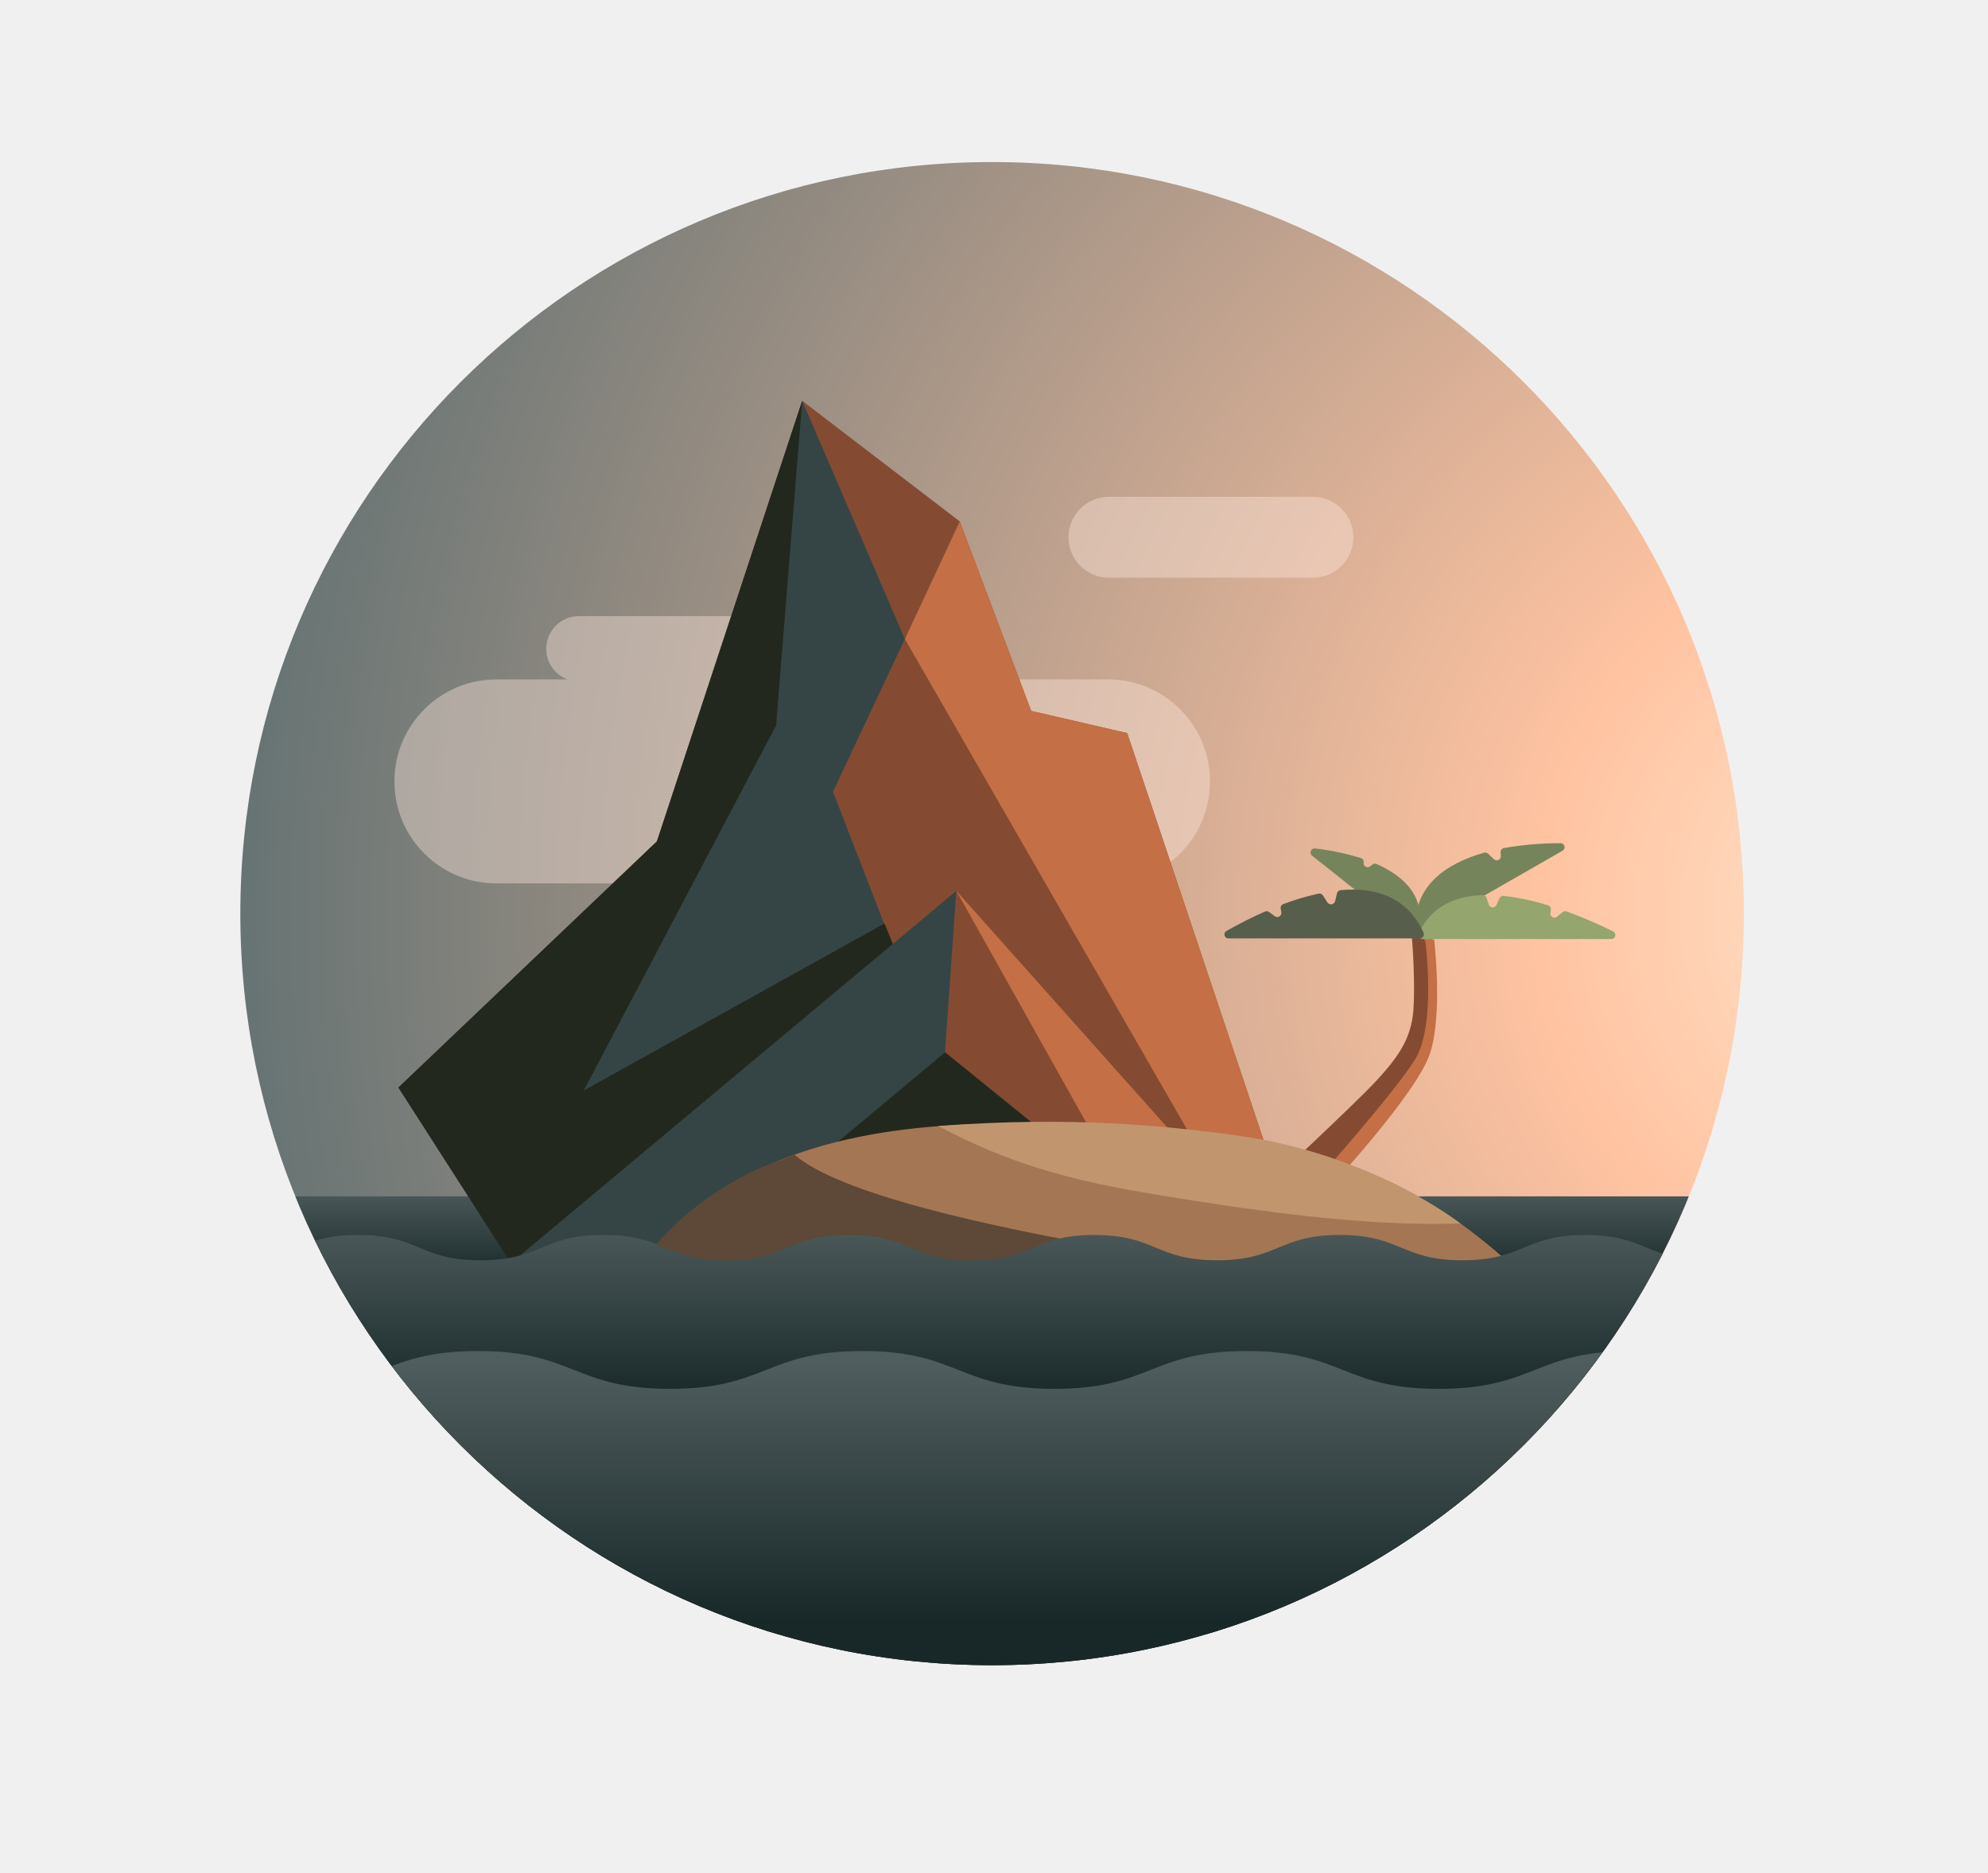
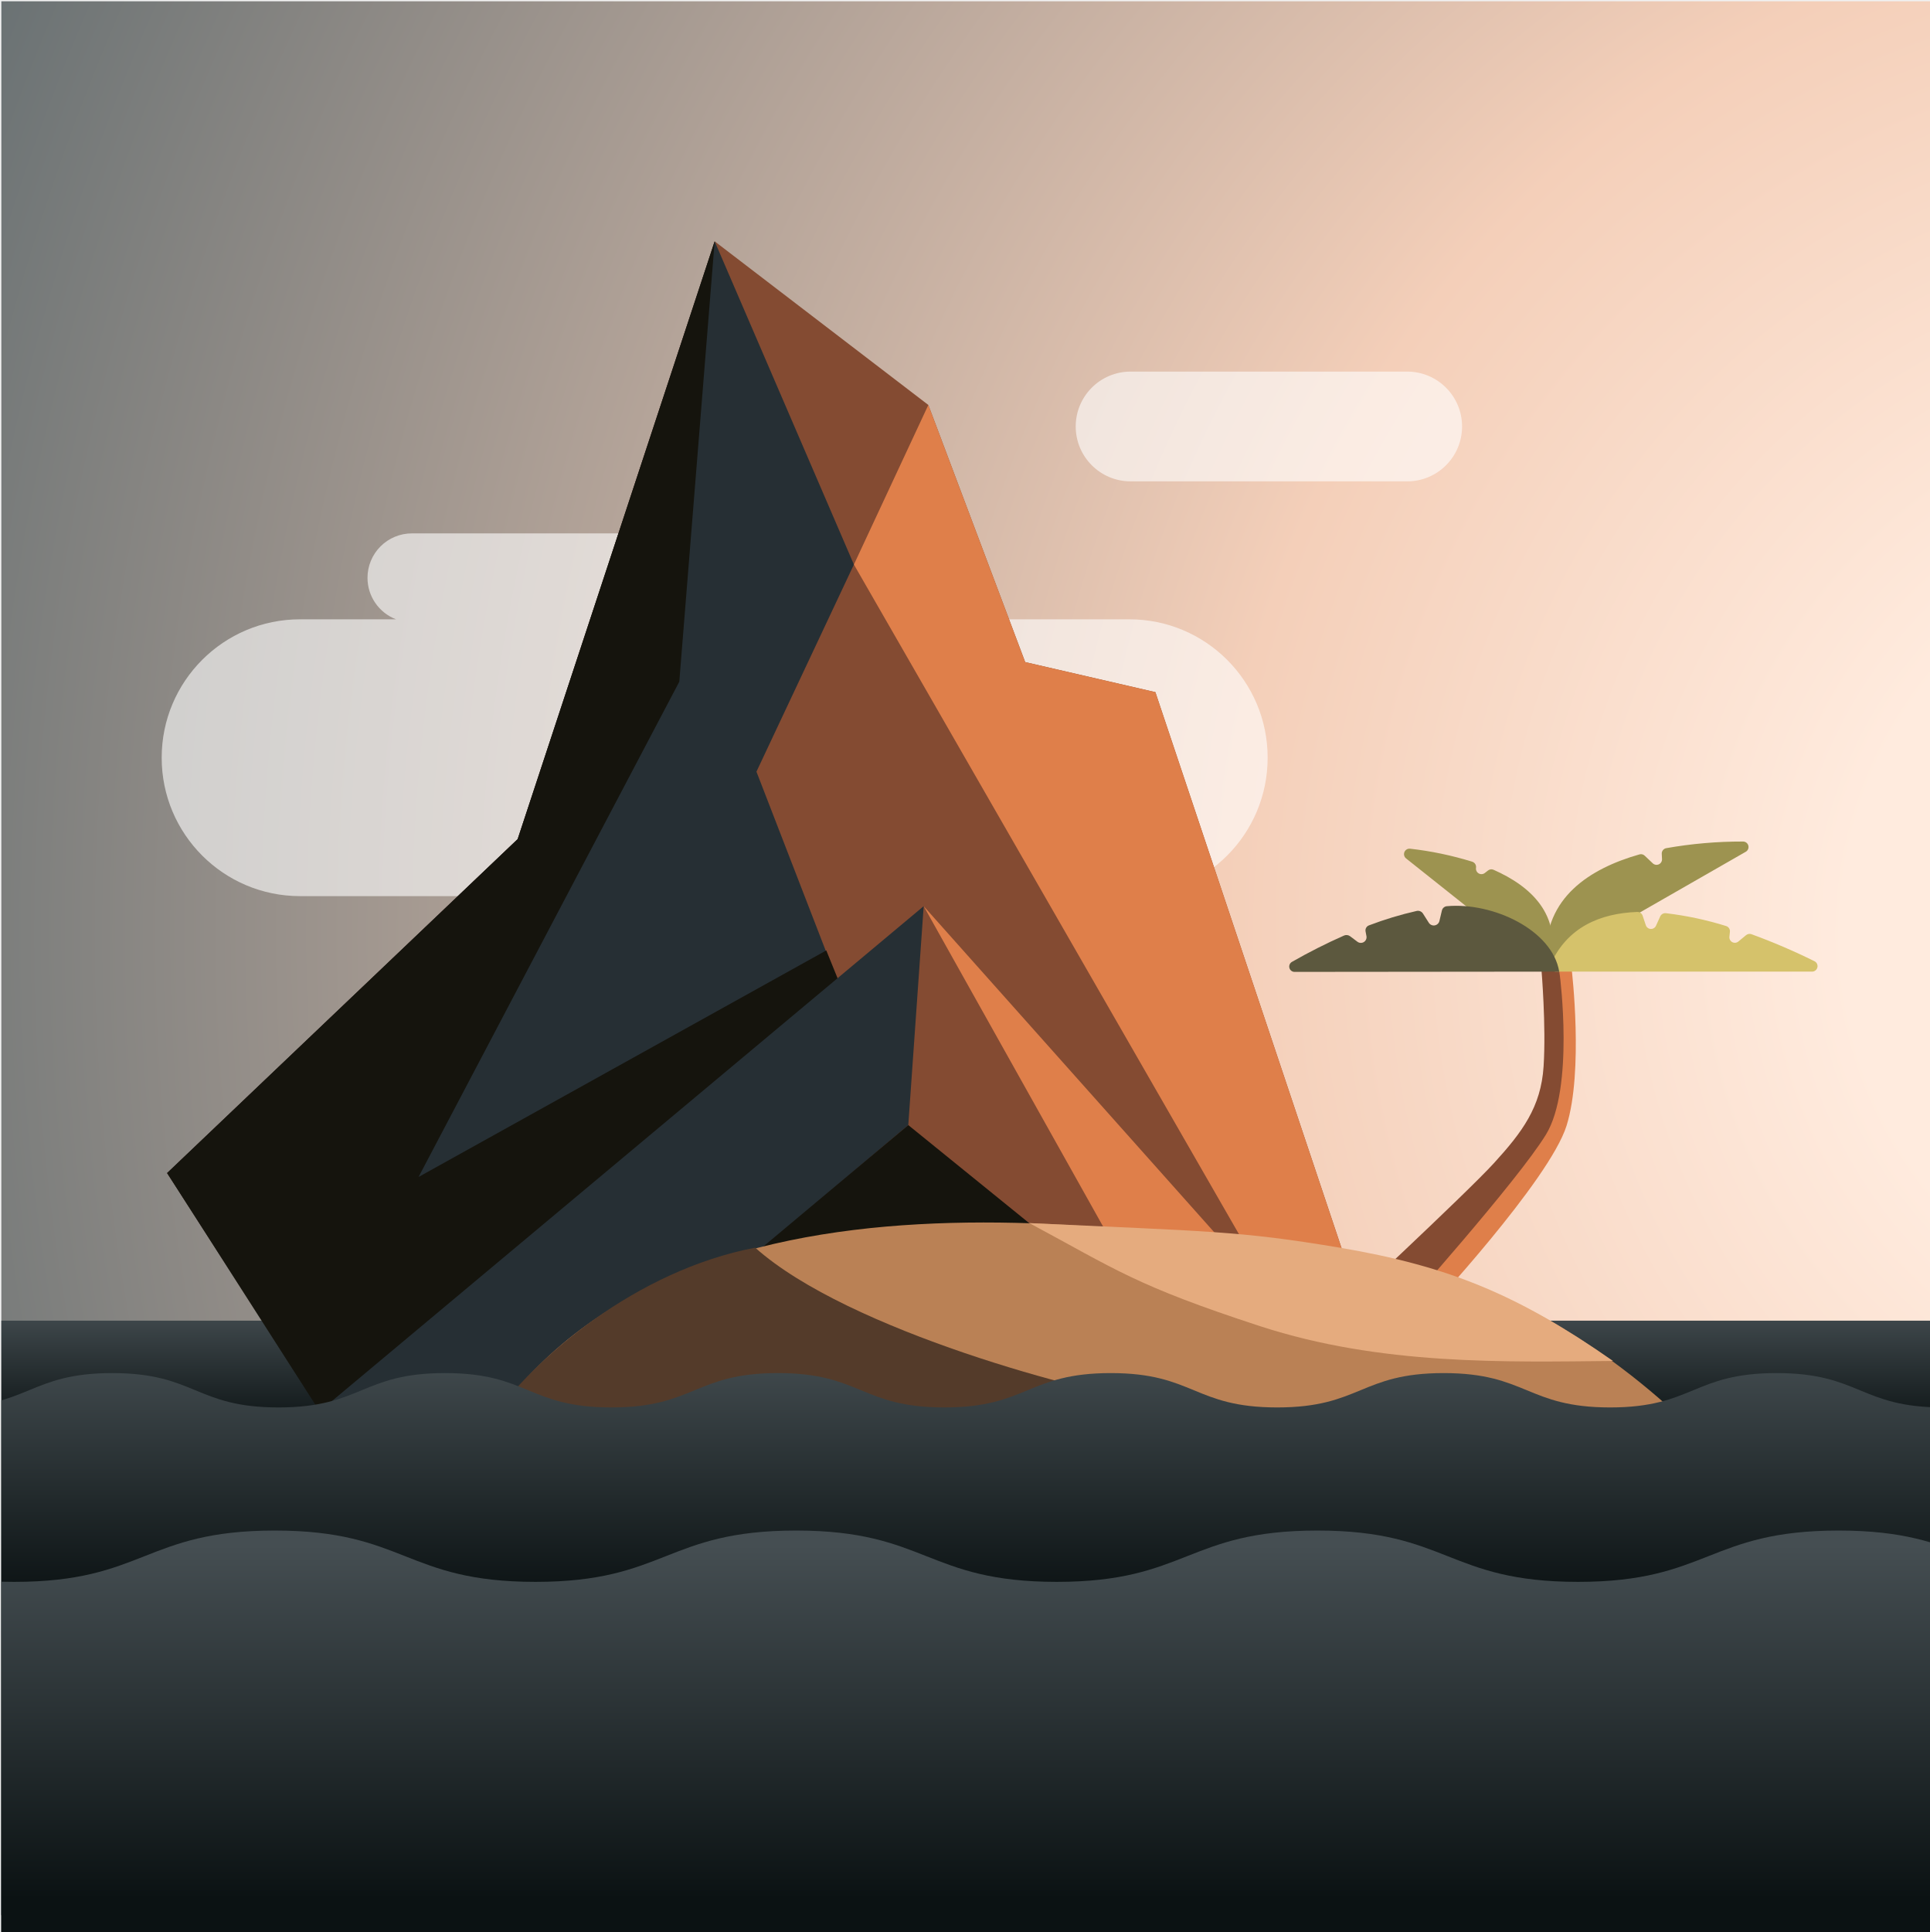
- <svg xmlns="http://www.w3.org/2000/svg" xmlns:xlink="http://www.w3.org/1999/xlink" id="Layer_1" data-name="Layer 1" viewBox="0 0 840.69 791.99">
+ <svg xmlns="http://www.w3.org/2000/svg" xmlns:xlink="http://www.w3.org/1999/xlink" id="Layer_2" data-name="Layer 2" viewBox="0 0 601.73 602.33">
  <defs>
-     <style>.cls-1{fill:none;}.cls-2{clip-path:url(#clip-path);}.cls-3{fill:url(#radial-gradient);}.cls-4{fill:url(#linear-gradient);}.cls-5{fill:#ffe9de;opacity:0.4;}.cls-6{fill:#844b32;}.cls-7{fill:#354546;}.cls-8{fill:#23281e;}.cls-9{fill:#c46f45;}.cls-10{fill:#76845b;}.cls-11{fill:#94a56d;}.cls-12{fill:#585e4c;}.cls-13{fill:#a57653;}.cls-14{fill:#c1966f;}.cls-15{fill:#5e4838;}.cls-16{fill:url(#linear-gradient-2);}.cls-17{fill:url(#linear-gradient-3);}.cls-18{clip-path:url(#clip-path-2);}.cls-19{fill:url(#linear-gradient-4);}</style>
+     <style>.cls-1{fill:none;}.cls-2{clip-path:url(#clip-path);}.cls-3{fill:url(#radial-gradient);}.cls-4{fill:url(#linear-gradient);}.cls-5{fill:#fff;opacity:0.6;}.cls-6{fill:#844b32;}.cls-7{fill:#262f34;}.cls-8{fill:#15140d;}.cls-9{fill:#df7f4a;}.cls-10{fill:#9d9350;}.cls-11{fill:#d5c26b;}.cls-12{fill:#5c583e;}.cls-13{fill:#ba8155;}.cls-14{fill:#e5ab7e;}.cls-15{fill:#543b2a;}.cls-16{fill:url(#linear-gradient-2);}.cls-17{fill:url(#linear-gradient-3);}</style>
    <clipPath id="clip-path">
-       <circle class="cls-1" cx="419.54" cy="386.45" r="317.91" />
+       <rect class="cls-1" x="0.42" y="0.4" width="603.3" height="603.3" />
    </clipPath>
-     <radialGradient id="radial-gradient" cx="818.47" cy="386.85" r="761.57" gradientUnits="userSpaceOnUse">
-       <stop offset="0.02" stop-color="#ffe3ca" />
-       <stop offset="0.22" stop-color="#ffc3a1" />
-       <stop offset="1" stop-color="#5a6d70" />
+     <radialGradient id="radial-gradient" cx="700.95" cy="291.11" r="782.05" gradientUnits="userSpaceOnUse">
+       <stop offset="0.16" stop-color="#ffebde" />
+       <stop offset="0.41" stop-color="#f4cfb9" />
+       <stop offset="1" stop-color="#636d70" />
    </radialGradient>
-     <linearGradient id="linear-gradient" x1="408.46" y1="541.5" x2="408.46" y2="500.7" gradientUnits="userSpaceOnUse">
-       <stop offset="0.02" stop-color="#182828" />
-       <stop offset="1" stop-color="#505d5e" />
+     <linearGradient id="linear-gradient" x1="292.08" y1="447.2" x2="292.08" y2="406.4" gradientUnits="userSpaceOnUse">
+       <stop offset="0.02" stop-color="#0b1213" />
+       <stop offset="1" stop-color="#454e52" />
    </linearGradient>
-     <linearGradient id="linear-gradient-2" x1="418.73" y1="594.2" x2="418.73" y2="513.18" xlink:href="#linear-gradient" />
-     <linearGradient id="linear-gradient-3" x1="458.24" y1="688.73" x2="458.24" y2="575.94" xlink:href="#linear-gradient" />
-     <clipPath id="clip-path-2">
-       <circle class="cls-1" cx="-565.05" cy="58.25" r="317.91" />
-     </clipPath>
-     <linearGradient id="linear-gradient-4" x1="-526.35" y1="360.53" x2="-526.35" y2="247.74" xlink:href="#linear-gradient" />
+     <linearGradient id="linear-gradient-2" x1="302.35" y1="499.9" x2="302.35" y2="418.88" xlink:href="#linear-gradient" />
+     <linearGradient id="linear-gradient-3" x1="341.86" y1="594.43" x2="341.86" y2="481.63" xlink:href="#linear-gradient" />
  </defs>
  <g class="cls-2">
-     <path class="cls-3" d="M421.1,59.94C239,59.94,91.37,207.57,91.37,389.67S239,719.39,421.1,719.39,750.82,571.77,750.82,389.67,603.2,59.94,421.1,59.94ZM205.35,538h0Z" />
-     <polygon class="cls-4" points="109.13 506.04 735.02 506.04 735.02 706.43 81.91 706.43 109.13 506.04" />
-     <path class="cls-5" d="M468.54,287.38H396.7a13.84,13.84,0,0,0,8.91-12.93h0a13.85,13.85,0,0,0-13.86-13.86H244.84A13.85,13.85,0,0,0,231,274.45h0a13.84,13.84,0,0,0,8.91,12.93H209.94a43.14,43.14,0,0,0-43.14,43.15h0a43.14,43.14,0,0,0,43.14,43.15h258.6a43.14,43.14,0,0,0,43.14-43.15h0A43.14,43.14,0,0,0,468.54,287.38Z" />
-     <polygon class="cls-6" points="210.15 524.58 168.49 460.02 277.81 355.91 339.24 169.54 405.87 220.55 436.07 300.72 476.67 310.1 548.51 524.58 210.15 524.58 210.15 524.58" />
-     <polygon class="cls-7" points="339.24 169.54 277.81 355.91 168.49 460.02 210.15 524.58 425.71 524.64 352.27 334.88 382.66 270.3 339.24 169.54" />
-     <polyline class="cls-8" points="246.9 461.24 374.05 390.61 436.25 543.86 222.16 543.86 168.49 460.02 277.81 355.91 339.24 169.54 328.21 306.83 246.9 461.24" />
-     <polyline class="cls-9" points="382.66 270.3 528.99 524.72 548.51 524.58 476.67 310.1 436.07 300.72 405.87 220.55 382.66 270.3" />
-     <rect class="cls-5" x="451.83" y="210.15" width="120.48" height="34.22" rx="17.11" />
-     <polygon class="cls-6" points="261.22 502.79 291.64 488.51 326.69 473.08 350.88 431.9 404.42 376.81 512.81 524.3 261.22 502.79" />
-     <polyline class="cls-9" points="404.42 376.81 475.22 503.2 535.18 523.53 404.42 376.81" />
-     <polyline class="cls-7" points="404.42 376.81 399.62 445.06 293.67 534.53 219.9 531.09 404.42 376.81" />
-     <polygon class="cls-8" points="281.63 543.86 399.62 445.06 447.34 483.75 411.67 544.65 281.63 543.86" />
-     <path class="cls-6" d="M531.16,505.89s42.36-39.39,51.12-49,14.63-17.41,15.45-30.09-.66-30.15-.66-30.15l8.2-.87A267.8,267.8,0,0,1,607,427.54c0,18.87-10.48,31.61-18.13,40.49s-35.63,37.5-35.63,37.5" />
-     <path class="cls-9" d="M602.81,398.52s4.54,35-4.34,49.5-45,54.94-45,54.94l8,.23s38-40.87,43.36-57.9,1.65-47.9,1.65-47.9l-4.33-.46Z" />
-     <path class="cls-10" d="M660.71,359.89l-59.65,34.19a1.71,1.71,0,0,1-2.56-1.41c-.55-18.52,13.63-27.58,29.13-32a1.68,1.68,0,0,1,1.64.41l2.51,2.38a1.71,1.71,0,0,0,2.88-1.33l-.08-1.63a1.71,1.71,0,0,1,1.39-1.77,135.36,135.36,0,0,1,23.9-2.07A1.71,1.71,0,0,1,660.71,359.89Z" />
-     <path class="cls-10" d="M597.11,395.54,554.8,361.89a1.71,1.71,0,0,1,1.26-3,106.11,106.11,0,0,1,19.44,4.07,1.72,1.72,0,0,1,1.16,1.9h0a1.7,1.7,0,0,0,2.73,1.61l1-.78a1.69,1.69,0,0,1,1.73-.22c11.67,5.15,21.26,14,17.71,29.13A1.72,1.72,0,0,1,597.11,395.54Z" />
-     <path class="cls-11" d="M681.43,397.22H601.52a1.71,1.71,0,0,1-1.57-2.4c5.25-11.47,15.39-15.77,27-16.21a1.7,1.7,0,0,1,1.66,1.15l1,2.95a1.72,1.72,0,0,0,3.18.15l1.31-2.91a1.72,1.72,0,0,1,1.74-1,103.26,103.26,0,0,1,18.8,4,1.7,1.7,0,0,1,1.19,1.86l-.19,1.46a1.71,1.71,0,0,0,2.78,1.54l2.42-2a1.71,1.71,0,0,1,1.67-.28A191.64,191.64,0,0,1,682.19,394,1.71,1.71,0,0,1,681.43,397.22Z" />
-     <path class="cls-12" d="M600.39,396.93H519.57a1.67,1.67,0,0,1-.94-3.12,177.89,177.89,0,0,1,16.24-8.21,1.89,1.89,0,0,1,1.88.21l2.25,1.7a1.78,1.78,0,0,0,2.88-1.62l-.3-1.6a1.66,1.66,0,0,1,1.09-1.86A108.15,108.15,0,0,1,557.53,378a1.85,1.85,0,0,1,1.94.79l1.85,2.91a1.82,1.82,0,0,0,3.28-.5l.8-3.37a1.76,1.76,0,0,1,1.57-1.31c14.48-1.28,28.07,2.65,35.07,18.11A1.7,1.7,0,0,1,600.39,396.93Z" />
-     <path class="cls-13" d="M265.13,544.57H648.59S603.1,493,541.82,486.41,324.55,445.8,265.13,544.57Z" />
-     <path class="cls-14" d="M617.57,517.52c-40.25,1.47-88.45-5.61-127.43-12-40.31-6.57-64.49-14-93.42-29.23,56-4.16,95.36-.28,127,4.1C580.53,488.3,617.57,517.52,617.57,517.52Z" />
-     <path class="cls-15" d="M336,488.44c37.34,32.77,250.5,56.13,250.5,56.13H318.87l-50.09-7.13c13.74-19.78,31.7-33.64,52-43.16" />
-     <path class="cls-16" d="M774.21,522.38c-26,0-26,10.71-51.91,10.71s-26-10.71-51.91-10.71-26,10.71-51.91,10.71-26-10.71-51.91-10.71-26,10.71-51.9,10.71-25.95-10.71-51.9-10.71-26,10.71-51.91,10.71-25.95-10.71-51.9-10.71-26,10.71-51.91,10.71-25.95-10.71-51.9-10.71-26,10.71-51.91,10.71-26-10.71-51.9-10.71-25.95,10.71-51.9,10.71-25.95-10.71-51.9-10.71v169H789.92Z" />
-     <path class="cls-17" d="M1014.89,571.47c-40.64,0-40.64,16-81.29,16s-40.64-16-81.29-16-40.64,16-81.28,16-40.64-16-81.28-16-40.64,16-81.28,16-40.63-16-81.27-16-40.64,16-81.28,16-40.64-16-81.28-16-40.64,16-81.28,16-40.64-16-81.28-16-40.64,16-81.28,16-40.63-16-81.27-16-40.63,16-81.27,16-40.64-16-81.28-16V824H1039.5Z" />
-   </g>
-   <g class="cls-18">
-     <path class="cls-19" d="M30.3,243.28c-40.64,0-40.64,16-81.29,16s-40.64-16-81.29-16-40.64,16-81.28,16-40.64-16-81.28-16-40.64,16-81.28,16-40.63-16-81.27-16-40.64,16-81.28,16-40.64-16-81.28-16-40.64,16-81.28,16-40.64-16-81.28-16-40.64,16-81.28,16-40.63-16-81.27-16-40.64,16-81.27,16-40.64-16-81.28-16V495.79H54.91Z" />
+     <rect class="cls-3" x="-45.7" y="-44.59" width="677.18" height="677.18" />
+     <polygon class="cls-4" points="-7.25 411.74 618.64 411.74 618.64 612.13 -34.47 612.13 -7.25 411.74" />
+     <path class="cls-5" d="M352.16,193.08H280.32a13.84,13.84,0,0,0,8.91-12.93h0a13.85,13.85,0,0,0-13.86-13.86H128.46a13.85,13.85,0,0,0-13.86,13.86h0a13.84,13.84,0,0,0,8.91,12.93H93.56a43.14,43.14,0,0,0-43.14,43.15h0a43.14,43.14,0,0,0,43.14,43.15h258.6a43.14,43.14,0,0,0,43.14-43.15h0A43.14,43.14,0,0,0,352.16,193.08Z" />
+     <polygon class="cls-6" points="93.77 430.27 52.11 365.72 161.43 261.61 222.86 75.24 289.49 126.25 319.69 206.42 360.29 215.79 432.13 430.27 93.77 430.27 93.77 430.27" />
+     <polygon class="cls-7" points="222.86 75.24 161.43 261.61 52.11 365.72 93.77 430.27 309.33 430.34 235.89 240.58 266.28 176 222.86 75.24" />
+     <polyline class="cls-8" points="130.52 366.94 257.67 296.31 319.87 449.56 105.78 449.56 52.11 365.72 161.43 261.61 222.86 75.24 211.83 212.53 130.52 366.94" />
+     <polyline class="cls-9" points="266.28 176 412.61 430.42 432.13 430.27 360.29 215.79 319.69 206.42 289.49 126.25 266.28 176" />
+     <rect class="cls-5" x="335.45" y="115.85" width="120.48" height="34.22" rx="17.11" />
+     <polygon class="cls-6" points="144.84 408.49 175.26 394.21 210.31 378.78 234.5 337.6 288.04 282.51 396.43 430 144.84 408.49" />
+     <polyline class="cls-9" points="288.04 282.51 358.84 408.9 418.8 429.23 288.04 282.51" />
+     <polyline class="cls-7" points="288.04 282.51 283.24 350.76 177.29 440.23 103.52 436.79 288.04 282.51" />
+     <polygon class="cls-8" points="165.25 449.56 283.24 350.76 330.96 389.45 295.29 450.35 165.25 449.56" />
+     <path class="cls-6" d="M414.78,411.59s42.36-39.39,51.12-49,14.63-17.41,15.45-30.1-.66-30.14-.66-30.14l8.2-.87a267.8,267.8,0,0,1,1.69,31.77c0,18.86-10.48,31.61-18.13,40.49s-35.63,37.5-35.63,37.5" />
+     <path class="cls-9" d="M486.43,304.22s4.54,35-4.34,49.5-45,54.94-45,54.94l8.05.22s38-40.86,43.36-57.89,1.64-48.53,1.64-48.53l-4-.17Z" />
+     <path class="cls-10" d="M544.33,265.59l-59.65,34.19a1.71,1.71,0,0,1-2.56-1.41c-.55-18.52,13.63-27.59,29.13-32a1.68,1.68,0,0,1,1.64.41l2.51,2.38a1.71,1.71,0,0,0,2.88-1.33l-.08-1.63a1.7,1.7,0,0,1,1.39-1.77,135.36,135.36,0,0,1,23.9-2.07A1.71,1.71,0,0,1,544.33,265.59Z" />
+     <path class="cls-10" d="M480.73,301.24l-42.31-33.65a1.71,1.71,0,0,1,1.26-3,105.28,105.28,0,0,1,19.44,4.07,1.72,1.72,0,0,1,1.16,1.9h0a1.71,1.71,0,0,0,2.74,1.61l1-.78a1.67,1.67,0,0,1,1.73-.22c11.67,5.15,21.26,14,17.71,29.13A1.72,1.72,0,0,1,480.73,301.24Z" />
+     <path class="cls-11" d="M565.05,302.92H485.14a1.71,1.71,0,0,1-1.57-2.4c5.25-11.47,15.39-15.78,27-16.21a1.7,1.7,0,0,1,1.66,1.15l1,3a1.71,1.71,0,0,0,3.18.14l1.31-2.9a1.75,1.75,0,0,1,1.74-1,104.14,104.14,0,0,1,18.8,4,1.7,1.7,0,0,1,1.19,1.86L539.3,292a1.71,1.71,0,0,0,2.78,1.54l2.42-2a1.74,1.74,0,0,1,1.67-.29,193.63,193.63,0,0,1,19.64,8.42A1.71,1.71,0,0,1,565.05,302.92Z" />
+     <path class="cls-12" d="M403.82,303a1.67,1.67,0,0,1-.94-3.12,175.34,175.34,0,0,1,16.24-8.21,1.89,1.89,0,0,1,1.88.21l2.25,1.69a1.78,1.78,0,0,0,2.88-1.61l-.3-1.61a1.67,1.67,0,0,1,1.09-1.86A109.52,109.52,0,0,1,441.78,284a1.85,1.85,0,0,1,1.94.79l1.85,2.91a1.82,1.82,0,0,0,3.28-.5l.8-3.37a1.74,1.74,0,0,1,1.57-1.31c14.47-1.28,32.89,7.49,35,20.4" />
+     <path class="cls-13" d="M148.75,450.27H532.21s-45.49-51.58-106.77-58.16S208.17,351.5,148.75,450.27Z" />
+     <path class="cls-14" d="M503,424.3c-33.7.33-72.49,1.4-110-10.83-38.89-12.68-45.09-17.72-72-32.15,55.31,2.58,65.2,2.35,96.7,7.65C452.26,394.8,473.69,403.88,503,424.3Z" />
+     <path class="cls-15" d="M531.63,450.22H202.87l-50.09-7.13c13.74-19.78,45.6-47,82.72-54.11,29,25.94,103.52,45.54,124.66,48.23,34.3,4.37,71.9,13.73,96.87,9.51,21.42-3.62-40.71,11.9-4,21.73C463,477,531.63,450.22,531.63,450.22Z" />
+     <path class="cls-16" d="M657.83,428.08c-26,0-26,10.71-51.91,10.71S580,428.08,554,428.08s-26,10.71-51.91,10.71-26-10.71-51.91-10.71-25.95,10.71-51.9,10.71-26-10.71-51.9-10.71-26,10.71-51.91,10.71-26-10.71-51.9-10.71-26,10.71-51.91,10.71-25.95-10.71-51.9-10.71-26,10.71-51.91,10.71S60.91,428.08,35,428.08,9,438.79-16.94,438.79s-25.95-10.71-51.9-10.71v169H673.54Z" />
+     <path class="cls-17" d="M898.51,477.17c-40.64,0-40.64,16-81.29,16s-40.64-16-81.29-16-40.64,16-81.28,16-40.64-16-81.28-16-40.64,16-81.28,16-40.63-16-81.27-16-40.64,16-81.28,16-40.64-16-81.28-16-40.64,16-81.28,16-40.64-16-81.28-16-40.64,16-81.28,16-40.63-16-81.27-16-40.63,16-81.27,16-40.64-16-81.28-16V729.69H923.12Z" />
  </g>
</svg>
